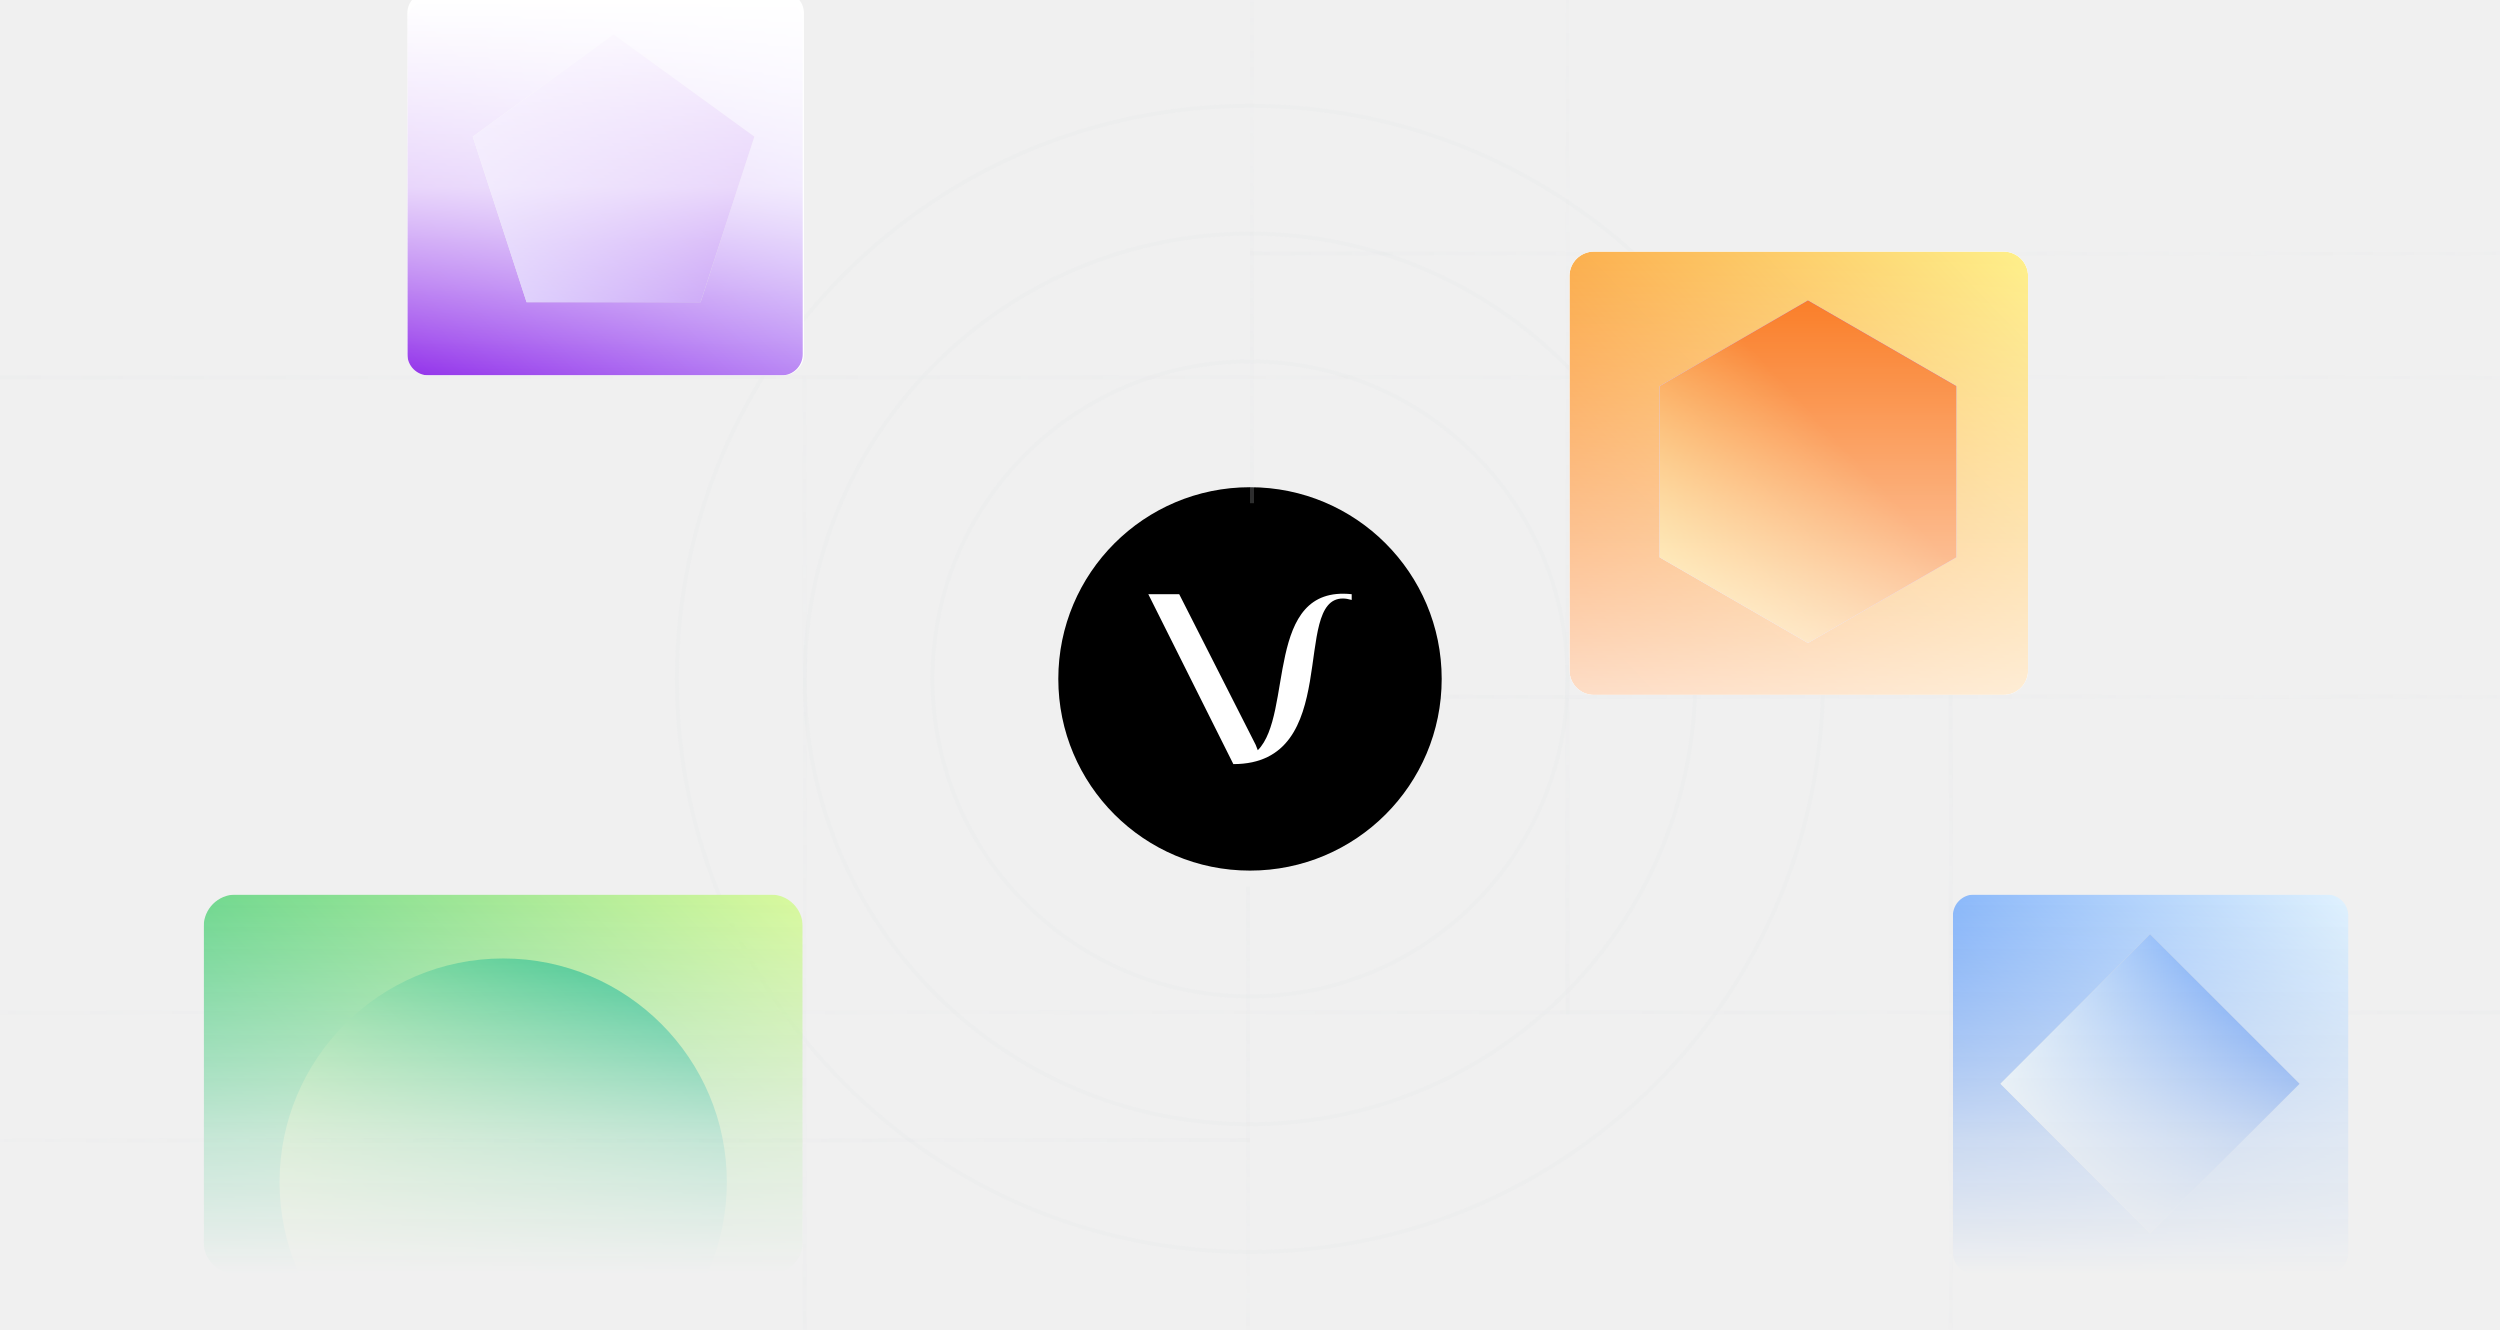
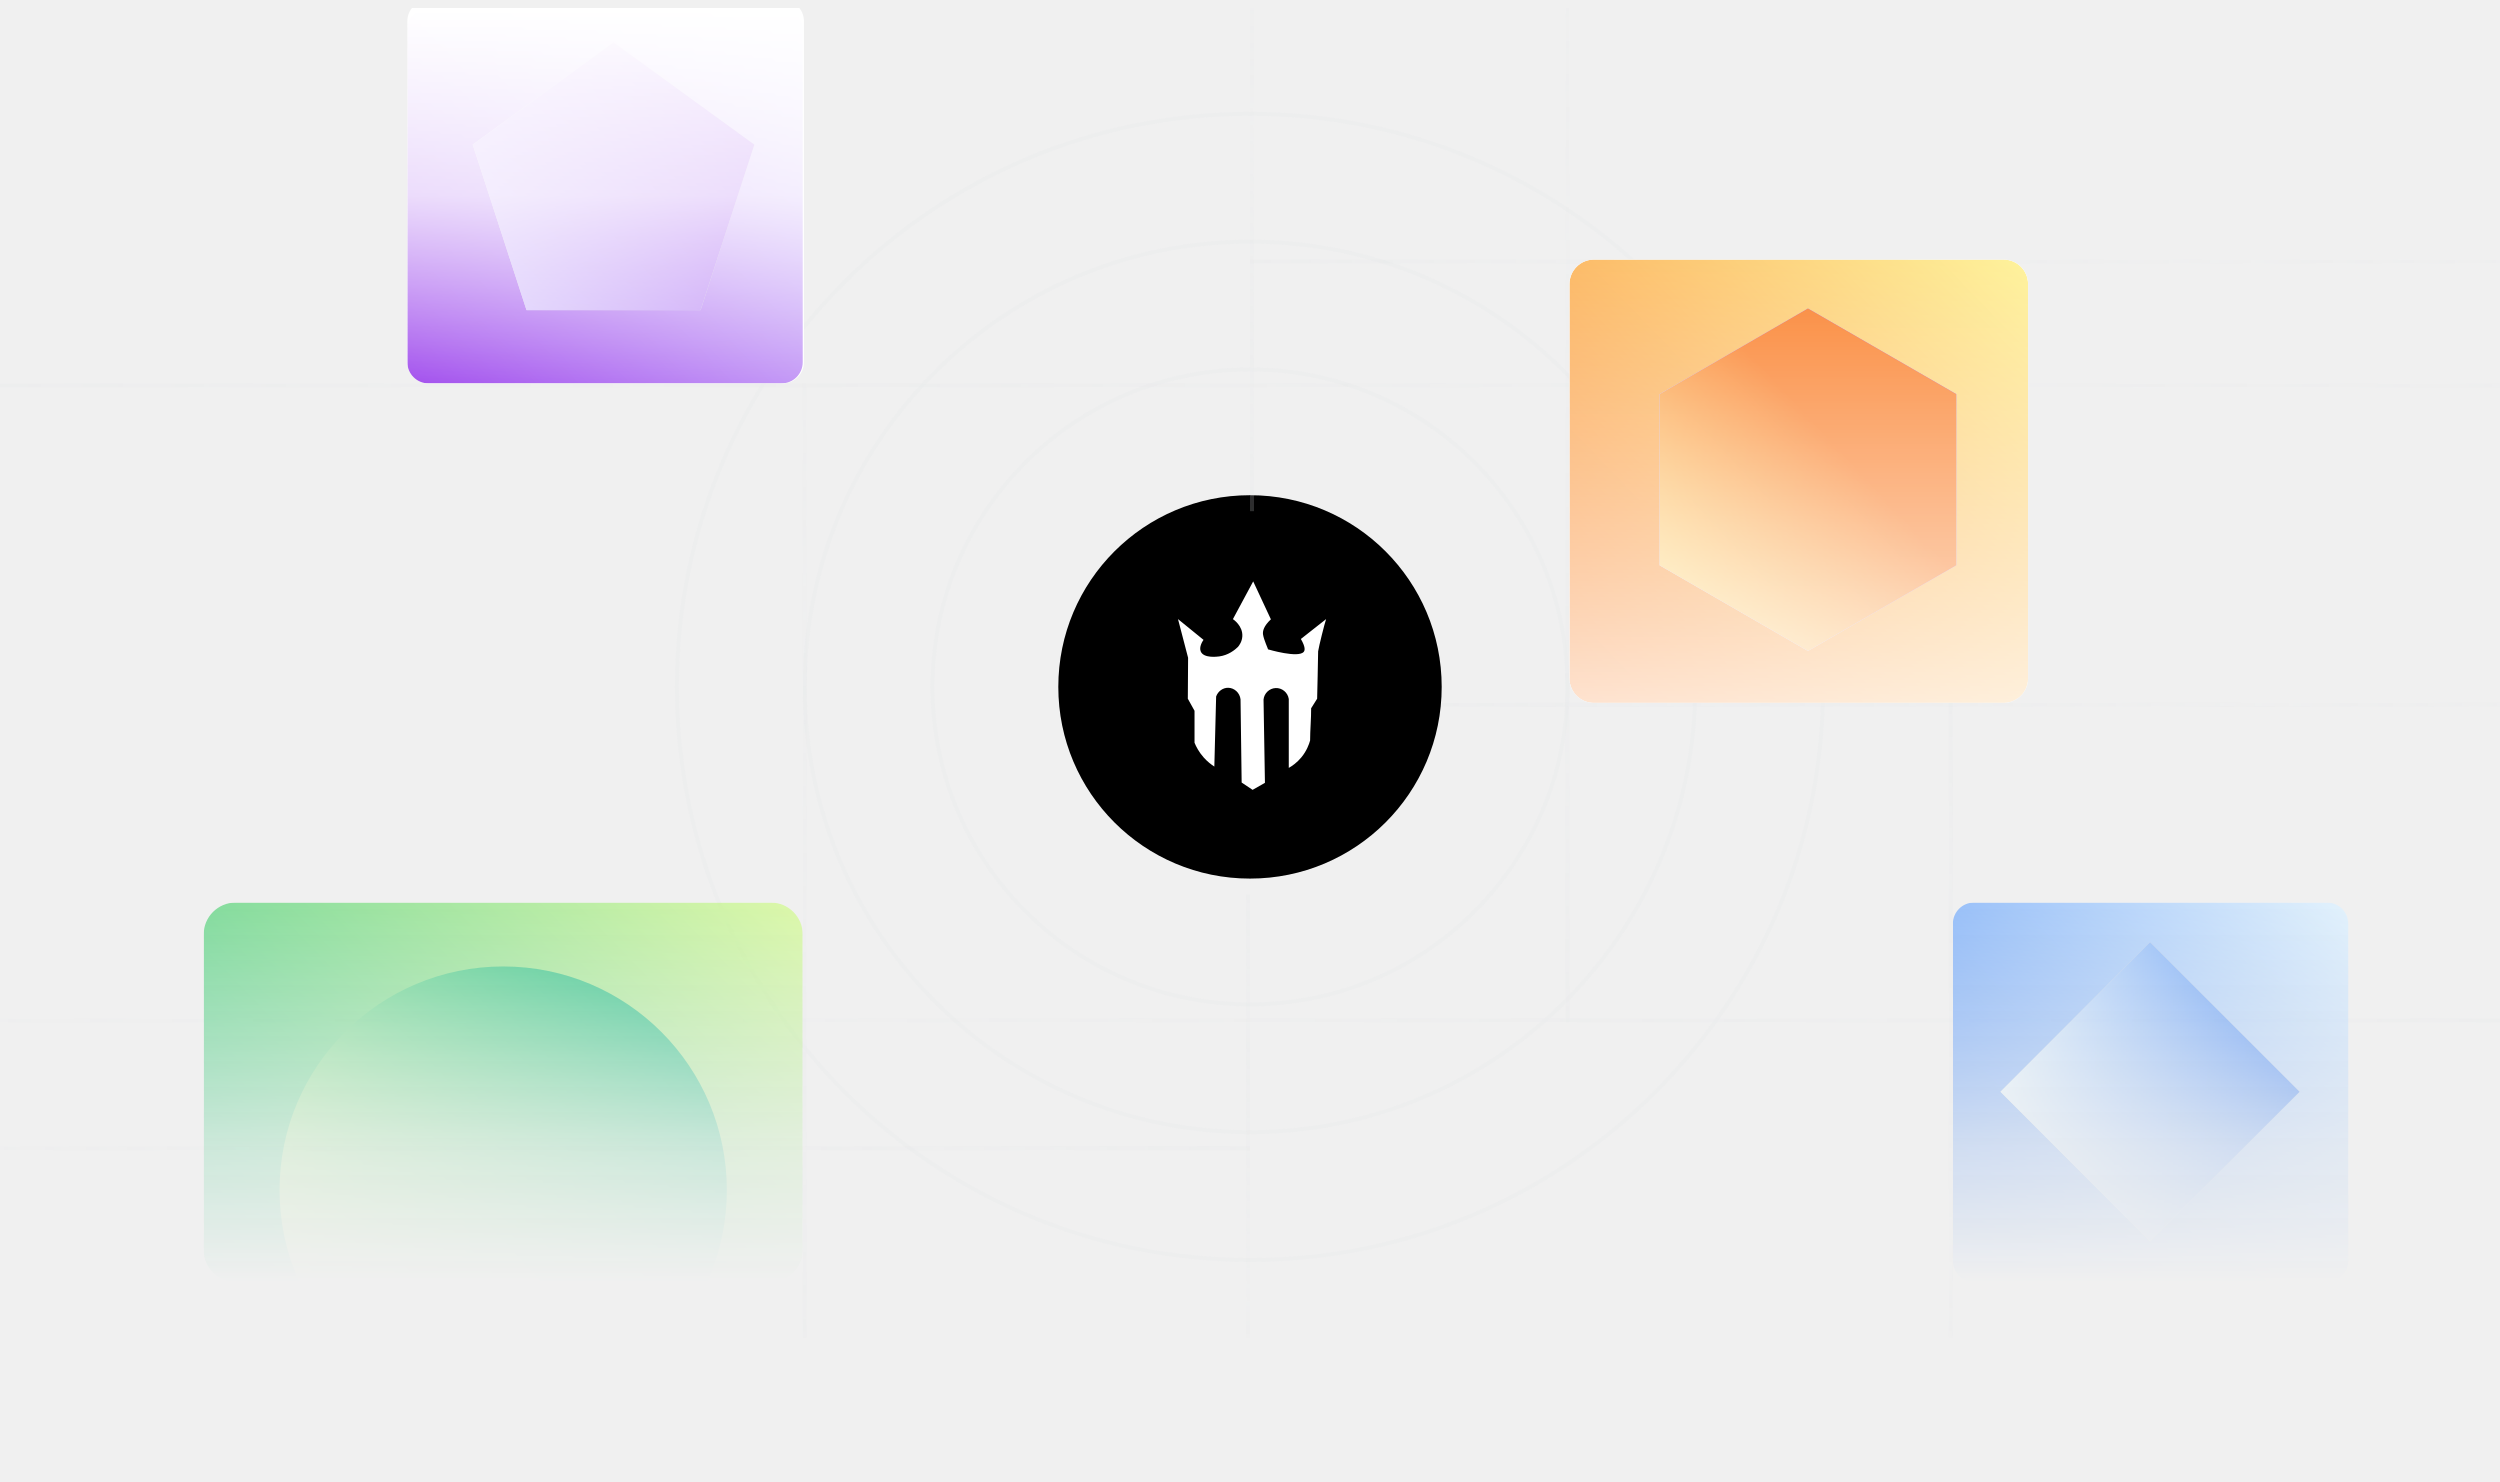
- <svg xmlns="http://www.w3.org/2000/svg" width="626" height="333" viewBox="0 0 626 333" fill="none">
-   <g clip-path="url(#clip0_314_961)">
-     <rect x="265" y="122" width="96" height="96" rx="48" fill="black" />
-     <path d="M308.831 191.333C336.425 191.333 323.228 149.866 336.245 149.866C336.905 149.866 337.625 149.986 338.464 150.225V148.787C316.449 146.45 323.948 178.809 314.95 187.858L314.41 186.48L295.274 148.787H287.536L308.831 191.333Z" fill="white" />
-     <circle opacity="0.2" cx="313" cy="170" r="79.5" stroke="#E3E5E8" />
-     <circle opacity="0.2" cx="313" cy="170" r="111.5" stroke="#E3E5E8" />
-     <circle opacity="0.2" cx="313" cy="170" r="143.5" stroke="#E3E5E8" />
-     <line opacity="0.2" x1="626" y1="94.5" y2="94.5" stroke="url(#paint0_linear_314_961)" />
-     <line opacity="0.2" x1="626" y1="63.5" x2="313" y2="63.5" stroke="url(#paint1_linear_314_961)" />
-     <line opacity="0.2" x1="201.5" y1="94" x2="201.5" y2="349" stroke="url(#paint2_linear_314_961)" />
-     <line opacity="0.2" y1="-0.5" x2="255" y2="-0.5" transform="matrix(1.19249e-08 1 1 -1.19249e-08 393 -1)" stroke="url(#paint3_linear_314_961)" />
-     <line opacity="0.2" x1="626" y1="174.5" x2="361" y2="174.5" stroke="url(#paint4_linear_314_961)" />
-     <line opacity="0.2" x1="488.5" y1="349" x2="488.5" y2="174" stroke="url(#paint5_linear_314_961)" />
-     <line opacity="0.2" y1="253.5" x2="626" y2="253.5" stroke="url(#paint6_linear_314_961)" />
-     <line opacity="0.2" y1="-0.5" x2="313" y2="-0.5" transform="matrix(1 8.74228e-08 8.74228e-08 -1 0 285)" stroke="url(#paint7_linear_314_961)" />
-     <line opacity="0.2" x1="313.5" y1="-2.18557e-08" x2="313.5" y2="126" stroke="url(#paint8_linear_314_961)" />
-     <line opacity="0.2" x1="312.5" y1="349" x2="312.5" y2="222" stroke="url(#paint9_linear_314_961)" />
-     <mask id="mask0_314_961" style="mask-type:alpha" maskUnits="userSpaceOnUse" x="51" y="224" width="150" height="95">
-       <rect x="51" y="224" width="150" height="95" rx="8" fill="url(#paint10_linear_314_961)" />
+ <svg xmlns="http://www.w3.org/2000/svg" id="a" viewBox="0 0 626 371">
+   <defs>
+     <clipPath id="b">
+       <rect y="2" width="626" height="333" style="fill:none; stroke-width:0px;" />
+     </clipPath>
+     <linearGradient id="c" x1=".05" y1="241.45" x2="626.05" y2="241.45" gradientTransform="translate(0 338) scale(1 -1)" gradientUnits="userSpaceOnUse">
+       <stop offset="0" stop-color="#e3e5e8" />
+       <stop offset="1" stop-color="#e3e5e8" stop-opacity=".4" />
+     </linearGradient>
+     <linearGradient id="d" x1="313.02" y1="272.48" x2="626.02" y2="272.48" gradientTransform="translate(0 338) scale(1 -1)" gradientUnits="userSpaceOnUse">
+       <stop offset="0" stop-color="#e3e5e8" />
+       <stop offset="1" stop-color="#e3e5e8" stop-opacity=".4" />
+     </linearGradient>
+     <linearGradient id="e" x1="201.5" y1="-13" x2="201.5" y2="242" gradientTransform="translate(0 338) scale(1 -1)" gradientUnits="userSpaceOnUse">
+       <stop offset="0" stop-color="#e3e5e8" />
+       <stop offset="1" stop-color="#e3e5e8" stop-opacity=".4" />
+     </linearGradient>
+     <linearGradient id="f" x1="326" y1="407.5" x2="71" y2="407.5" gradientTransform="translate(800 -70) rotate(90)" gradientUnits="userSpaceOnUse">
+       <stop offset="0" stop-color="#e3e5e8" />
+       <stop offset="1" stop-color="#e3e5e8" stop-opacity=".4" />
+     </linearGradient>
+     <linearGradient id="g" x1="361.03" y1="161.47" x2="626.03" y2="161.47" gradientTransform="translate(0 338) scale(1 -1)" gradientUnits="userSpaceOnUse">
+       <stop offset="0" stop-color="#e3e5e8" />
+       <stop offset="1" stop-color="#e3e5e8" stop-opacity=".4" />
+     </linearGradient>
+     <linearGradient id="h" x1="488.5" y1="162" x2="488.5" y2="-13" gradientTransform="translate(0 338) scale(1 -1)" gradientUnits="userSpaceOnUse">
+       <stop offset="0" stop-color="#e3e5e8" />
+       <stop offset="1" stop-color="#e3e5e8" stop-opacity=".4" />
+     </linearGradient>
+     <linearGradient id="i" x1="626" y1="82.5" x2="0" y2="82.5" gradientTransform="translate(0 338) scale(1 -1)" gradientUnits="userSpaceOnUse">
+       <stop offset="0" stop-color="#e3e5e8" />
+       <stop offset="1" stop-color="#e3e5e8" stop-opacity=".4" />
+     </linearGradient>
+     <linearGradient id="j" x1="313" y1="102.5" x2="0" y2="102.5" gradientTransform="translate(0 185)" gradientUnits="userSpaceOnUse">
+       <stop offset="0" stop-color="#e3e5e8" />
+       <stop offset="1" stop-color="#e3e5e8" stop-opacity=".4" />
+     </linearGradient>
+     <linearGradient id="k" x1="313.5" y1="210" x2="313.5" y2="336" gradientTransform="translate(0 338) scale(1 -1)" gradientUnits="userSpaceOnUse">
+       <stop offset="0" stop-color="#e3e5e8" />
+       <stop offset="1" stop-color="#e3e5e8" stop-opacity=".4" />
+     </linearGradient>
+     <linearGradient id="l" x1="312.5" y1="114" x2="312.5" y2="-13" gradientTransform="translate(0 338) scale(1 -1)" gradientUnits="userSpaceOnUse">
+       <stop offset="0" stop-color="#e3e5e8" />
+       <stop offset="1" stop-color="#e3e5e8" stop-opacity=".4" />
+     </linearGradient>
+     <linearGradient id="o" x1="126" y1="112" x2="126" y2="17" gradientTransform="translate(0 338) scale(1 -1)" gradientUnits="userSpaceOnUse">
+       <stop offset="0" stop-color="#d9d9d9" />
+       <stop offset=".64" stop-color="#d9d9d9" stop-opacity=".25" />
+       <stop offset="1" stop-color="#d9d9d9" stop-opacity="0" />
+     </linearGradient>
+     <mask id="m" x="51" y="226" width="150" height="145" maskUnits="userSpaceOnUse">
+       <g id="n">
+         <rect x="51" y="226" width="150" height="95" rx="8" ry="8" style="fill:url(#o); stroke-width:0px;" />
+       </g>
    </mask>
-     <g mask="url(#mask0_314_961)">
-       <rect x="51" y="224" width="150" height="145" fill="url(#paint11_linear_314_961)" />
-       <rect x="70" y="240" width="112" height="112" rx="56" fill="url(#paint12_linear_314_961)" />
+     <linearGradient id="p" x1="51" y1="-33" x2="201" y2="112" gradientTransform="translate(0 338) scale(1 -1)" gradientUnits="userSpaceOnUse">
+       <stop offset="0" stop-color="#10b981" />
+       <stop offset="1" stop-color="#d9f99d" />
+     </linearGradient>
+     <linearGradient id="q" x1="68.17" y1="-14.04" x2="183.83" y2="94.04" gradientTransform="translate(0 338) scale(1 -1)" gradientUnits="userSpaceOnUse">
+       <stop offset="0" stop-color="#d9f99d" />
+       <stop offset="1" stop-color="#10b981" />
+     </linearGradient>
+     <linearGradient id="t" x1="450.41" y1="273" x2="450.41" y2="162" gradientTransform="translate(0 338) scale(1 -1)" gradientUnits="userSpaceOnUse">
+       <stop offset="0" stop-color="#d9d9d9" />
+       <stop offset="1" stop-color="#d9d9d9" stop-opacity=".24" />
+     </linearGradient>
+     <mask id="r" x="393" y="65" width="114.83" height="111" maskUnits="userSpaceOnUse">
+       <g id="s">
+         <rect x="393" y="65" width="114.83" height="111" rx="6.12" ry="6.12" style="fill:url(#t); stroke-width:0px;" />
+       </g>
+     </mask>
+     <linearGradient id="u" x1="393" y1="162" x2="507.83" y2="273" gradientTransform="translate(0 338) scale(1 -1)" gradientUnits="userSpaceOnUse">
+       <stop offset="0" stop-color="#f97316" />
+       <stop offset="1" stop-color="#fef08a" />
+     </linearGradient>
+     <linearGradient id="v" x1="408.44" y1="176.51" x2="496.98" y2="259.25" gradientTransform="translate(0 338) scale(1 -1)" gradientUnits="userSpaceOnUse">
+       <stop offset="0" stop-color="#ddd6fe" />
+       <stop offset="1" stop-color="#9333ea" />
+     </linearGradient>
+     <linearGradient id="w" x1="408.44" y1="176.51" x2="496.98" y2="259.25" gradientTransform="translate(0 338) scale(1 -1)" gradientUnits="userSpaceOnUse">
+       <stop offset="0" stop-color="#fef08a" />
+       <stop offset=".59" stop-color="#f97316" />
+       <stop offset="1" stop-color="#f97316" />
+     </linearGradient>
+     <linearGradient id="z" x1="538.5" y1="112" x2="538.5" y2="17" gradientTransform="translate(0 338) scale(1 -1)" gradientUnits="userSpaceOnUse">
+       <stop offset="0" stop-color="#d9d9d9" />
+       <stop offset=".64" stop-color="#d9d9d9" stop-opacity=".25" />
+       <stop offset="1" stop-color="#d9d9d9" stop-opacity="0" />
+     </linearGradient>
+     <mask id="x" x="489" y="226" width="99.31" height="96" maskUnits="userSpaceOnUse">
+       <g id="y">
+         <rect x="489" y="226" width="99" height="95" rx="5.3" ry="5.3" style="fill:url(#z); stroke-width:0px;" />
+       </g>
+     </mask>
+     <linearGradient id="aa" x1="489" y1="16" x2="588.31" y2="112" gradientTransform="translate(0 338) scale(1 -1)" gradientUnits="userSpaceOnUse">
+       <stop offset="0" stop-color="#3b82f6" />
+       <stop offset="1" stop-color="#e0f2fe" />
+     </linearGradient>
+     <linearGradient id="ab" x1="-28.53" y1="116.76" x2="26.16" y2="167.87" gradientTransform="translate(396.06 274.57) rotate(90) scale(1 -1)" gradientUnits="userSpaceOnUse">
+       <stop offset="0" stop-color="#e0f2fe" />
+       <stop offset="1" stop-color="#3b82f6" />
+     </linearGradient>
+     <linearGradient id="ae" x1="151.5" y1="336" x2="151.5" y2="242" gradientTransform="translate(0 338) scale(1 -1)" gradientUnits="userSpaceOnUse">
+       <stop offset="0" stop-color="#d9d9d9" stop-opacity="0" />
+       <stop offset=".5" stop-color="#d9d9d9" stop-opacity=".25" />
+       <stop offset="1" stop-color="#d9d9d9" />
+     </linearGradient>
+     <mask id="ac" x="102" y="0" width="99.31" height="96" maskUnits="userSpaceOnUse">
+       <g id="ad">
+         <rect x="102" y="2" width="99" height="94" rx="5.3" ry="5.3" style="fill:url(#ae); stroke-width:0px;" />
+       </g>
+     </mask>
+     <linearGradient id="af" x1="102" y1="242" x2="201.31" y2="338" gradientTransform="translate(0 338) scale(1 -1)" gradientUnits="userSpaceOnUse">
+       <stop offset="0" stop-color="#9333ea" />
+       <stop offset="1" stop-color="#ddd6fe" />
+     </linearGradient>
+     <linearGradient id="ag" x1="116.84" y1="252.96" x2="193.41" y2="324.52" gradientTransform="translate(0 338) scale(1 -1)" gradientUnits="userSpaceOnUse">
+       <stop offset="0" stop-color="#ddd6fe" />
+       <stop offset="1" stop-color="#9333ea" />
+     </linearGradient>
+   </defs>
+   <g style="clip-path:url(#b);">
+     <path d="M313,124h0c26.51,0,48,21.49,48,48h0c0,26.51-21.49,48-48,48h0c-26.51,0-48-21.49-48-48h0c0-26.51,21.49-48,48-48Z" style="stroke-width:0px;" />
+     <circle cx="313" cy="172" r="79.5" style="fill:none; isolation:isolate; opacity:.2; stroke:#e3e5e8;" />
+     <circle cx="313" cy="172" r="111.5" style="fill:none; isolation:isolate; opacity:.2; stroke:#e3e5e8;" />
+     <circle cx="313" cy="172" r="143.5" style="fill:none; isolation:isolate; opacity:.2; stroke:#e3e5e8;" />
+     <line x1="626" y1="96.5" y2="96.5" style="fill:none; isolation:isolate; opacity:.2; stroke:url(#c);" />
+     <line x1="626" y1="65.5" x2="313" y2="65.5" style="fill:none; isolation:isolate; opacity:.2; stroke:url(#d);" />
+     <line x1="201.5" y1="96" x2="201.5" y2="351" style="fill:none; isolation:isolate; opacity:.2; stroke:url(#e);" />
+     <line x1="392.5" y1="1" x2="392.5" y2="256" style="fill:none; isolation:isolate; opacity:.2; stroke:url(#f);" />
+     <line x1="626" y1="176.5" x2="361" y2="176.5" style="fill:none; isolation:isolate; opacity:.2; stroke:url(#g);" />
+     <line x1="488.5" y1="351" x2="488.5" y2="176" style="fill:none; isolation:isolate; opacity:.2; stroke:url(#h);" />
+     <line y1="255.5" x2="626" y2="255.5" style="fill:none; isolation:isolate; opacity:.2; stroke:url(#i);" />
+     <line y1="287.5" x2="313" y2="287.5" style="fill:none; isolation:isolate; opacity:.2; stroke:url(#j);" />
+     <line x1="313.5" y1="2" x2="313.5" y2="128" style="fill:none; isolation:isolate; opacity:.2; stroke:url(#k);" />
+     <line x1="312.5" y1="351" x2="312.5" y2="224" style="fill:none; isolation:isolate; opacity:.2; stroke:url(#l);" />
+     <g style="mask:url(#m);">
+       <rect x="51" y="226" width="150" height="145" style="fill:url(#p); stroke-width:0px;" />
+       <path d="M126,242h0c30.93,0,56,25.07,56,56h0c0,30.93-25.07,56-56,56h0c-30.93,0-56-25.07-56-56h0c0-30.93,25.07-56,56-56Z" style="fill:url(#q); stroke-width:0px;" />
    </g>
-     <rect x="393" y="63" width="114.827" height="111" rx="6.12" fill="white" />
-     <mask id="mask1_314_961" style="mask-type:alpha" maskUnits="userSpaceOnUse" x="393" y="63" width="115" height="111">
-       <rect x="393" y="63" width="114.828" height="111" rx="6.124" fill="url(#paint13_linear_314_961)" />
-     </mask>
-     <g mask="url(#mask1_314_961)">
-       <rect x="393" y="63" width="114.828" height="111" rx="6.12" fill="url(#paint14_linear_314_961)" />
-       <path d="M452.71 75.249L489.836 96.683V139.552L452.71 160.986L415.585 139.552V96.683L452.71 75.249Z" fill="#D9D9D9" />
-       <path d="M452.71 75.249L489.836 96.683V139.552L452.71 160.986L415.585 139.552V96.683L452.71 75.249Z" fill="url(#paint15_linear_314_961)" />
-       <path d="M452.71 75.249L489.836 96.683V139.552L452.71 160.986L415.585 139.552V96.683L452.71 75.249Z" fill="url(#paint16_linear_314_961)" />
+     <rect x="393" y="65" width="114.83" height="111" rx="6.12" ry="6.12" style="fill:#fff; stroke-width:0px;" />
+     <g style="mask:url(#r);">
+       <rect x="393" y="65" width="114.83" height="111" rx="6.12" ry="6.12" style="fill:url(#u); stroke-width:0px;" />
+       <path d="M452.71,77.25l37.13,21.43v42.87l-37.13,21.43-37.12-21.43v-42.87l37.12-21.43Z" style="fill:#d9d9d9; stroke-width:0px;" />
+       <path d="M452.71,77.25l37.13,21.43v42.87l-37.13,21.43-37.12-21.43v-42.87l37.12-21.43Z" style="fill:url(#v); stroke-width:0px;" />
+       <path d="M452.71,77.25l37.13,21.43v42.87l-37.13,21.43-37.12-21.43v-42.87l37.12-21.43Z" style="fill:url(#w); stroke-width:0px;" />
    </g>
-     <mask id="mask2_314_961" style="mask-type:alpha" maskUnits="userSpaceOnUse" x="489" y="224" width="99" height="95">
-       <rect x="489" y="224" width="99" height="95" rx="5.297" fill="url(#paint17_linear_314_961)" />
-     </mask>
-     <g mask="url(#mask2_314_961)">
-       <rect x="489" y="224" width="99.31" height="96" fill="url(#paint18_linear_314_961)" />
-       <rect width="52.965" height="52.965" transform="matrix(0.707106 0.707108 -0.707106 0.707108 538.369 233.931)" fill="#D9D9D9" />
-       <rect width="52.965" height="52.965" transform="matrix(0.707106 0.707108 -0.707106 0.707108 538.369 233.931)" fill="url(#paint19_linear_314_961)" />
+     <g style="mask:url(#x);">
+       <rect x="489" y="226" width="99.31" height="96" style="fill:url(#aa); stroke-width:0px;" />
+       <rect x="511.89" y="246.9" width="52.97" height="52.97" transform="translate(-35.63 460.76) rotate(-45)" style="fill:#d9d9d9; stroke-width:0px;" />
+       <rect x="511.89" y="246.9" width="52.97" height="52.97" transform="translate(-35.63 460.76) rotate(-45)" style="fill:url(#ab); stroke-width:0px;" />
    </g>
-     <rect x="102" y="-2" width="99.31" height="96" rx="5.297" fill="white" />
-     <mask id="mask3_314_961" style="mask-type:alpha" maskUnits="userSpaceOnUse" x="102" y="0" width="99" height="94">
-       <rect x="102" width="99" height="94" rx="5.297" fill="url(#paint20_linear_314_961)" />
-     </mask>
-     <g mask="url(#mask3_314_961)">
-       <rect x="102" y="-2" width="99.31" height="96" fill="url(#paint21_linear_314_961)" />
-       <path d="M153.642 8.593L188.903 34.212L175.434 75.664H131.849L118.38 34.212L153.642 8.593Z" fill="#D9D9D9" />
-       <path d="M153.642 8.593L188.903 34.212L175.434 75.664H131.849L118.38 34.212L153.642 8.593Z" fill="url(#paint22_linear_314_961)" />
+     <rect x="102" width="99.31" height="96" rx="5.3" ry="5.3" style="fill:#fff; stroke-width:0px;" />
+     <g style="mask:url(#ac);">
+       <rect x="102" width="99.31" height="96" style="fill:url(#af); stroke-width:0px;" />
+       <path d="M153.64,10.59l35.26,25.62-13.47,41.45h-43.59l-13.47-41.45,35.26-25.62Z" style="fill:#d9d9d9; stroke-width:0px;" />
+       <path d="M153.64,10.59l35.26,25.62-13.47,41.45h-43.59l-13.47-41.45,35.26-25.62Z" style="fill:url(#ag); stroke-width:0px;" />
    </g>
+     <path d="M313.78,145.62c-1.68,3.14-3.37,6.27-5.06,9.41.12.08,2.5,1.67,2.36,4.29-.07,1.35-.78,2.29-1.09,2.66-.8.78-2.41,2.09-4.7,2.39-.56.07-3.82.49-4.6-1.19-.55-1.19.49-2.71.67-2.96-2.13-1.73-4.26-3.46-6.39-5.2l2.53,9.69-.07,10.25,1.68,3.02v8c.39.96,1.09,2.34,2.32,3.72.93,1.04,1.89,1.76,2.64,2.25.15-5.85.3-11.7.45-17.55.47-1.32,1.7-2.2,3.02-2.18,1.53.02,2.89,1.24,3.09,2.88l.28,20.85,2.74,1.83,3.09-1.76-.35-20.85c.16-1.58,1.46-2.81,3.02-2.88,1.61-.08,3.06,1.11,3.3,2.74v17.25c.82-.46,2.03-1.28,3.16-2.65,1.33-1.62,1.91-3.25,2.18-4.21,0-2.48.28-5.66.26-8.07l1.5-2.39s.26-10.79.25-11.87c.2-1.31,1.6-6.91,2-8.07-2.11,1.66-4.21,3.32-6.32,4.98,1.17,2.03,1.02,2.83.74,3.19-1.29,1.7-8.96-.59-8.96-.59.05-.03-1.07-2.41-1.26-3.73-.12-.87.18-2.11,1.97-3.79-1.47-3.16-2.95-6.32-4.42-9.48h0s0,0,0,0Z" style="fill:#fff; stroke-width:0px;" />
  </g>
-   <defs>
-     <linearGradient id="paint0_linear_314_961" x1="5.46195e-09" y1="93.999" x2="626" y2="94.003" gradientUnits="userSpaceOnUse">
-       <stop stop-color="#E3E5E8" />
-       <stop offset="1" stop-color="#E3E5E8" stop-opacity="0.4" />
-     </linearGradient>
-     <linearGradient id="paint1_linear_314_961" x1="313" y1="62.999" x2="626" y2="63" gradientUnits="userSpaceOnUse">
-       <stop stop-color="#E3E5E8" />
-       <stop offset="1" stop-color="#E3E5E8" stop-opacity="0.4" />
-     </linearGradient>
-     <linearGradient id="paint2_linear_314_961" x1="200.999" y1="349" x2="201" y2="94" gradientUnits="userSpaceOnUse">
-       <stop stop-color="#E3E5E8" />
-       <stop offset="1" stop-color="#E3E5E8" stop-opacity="0.4" />
-     </linearGradient>
-     <linearGradient id="paint3_linear_314_961" x1="255" y1="0.001" x2="-5.35281e-10" y2="0" gradientUnits="userSpaceOnUse">
-       <stop stop-color="#E3E5E8" />
-       <stop offset="1" stop-color="#E3E5E8" stop-opacity="0.4" />
-     </linearGradient>
-     <linearGradient id="paint4_linear_314_961" x1="361" y1="173.999" x2="626" y2="174" gradientUnits="userSpaceOnUse">
-       <stop stop-color="#E3E5E8" />
-       <stop offset="1" stop-color="#E3E5E8" stop-opacity="0.4" />
-     </linearGradient>
-     <linearGradient id="paint5_linear_314_961" x1="489.001" y1="174" x2="489.001" y2="349" gradientUnits="userSpaceOnUse">
-       <stop stop-color="#E3E5E8" />
-       <stop offset="1" stop-color="#E3E5E8" stop-opacity="0.4" />
-     </linearGradient>
-     <linearGradient id="paint6_linear_314_961" x1="626" y1="254.001" x2="1.95358e-08" y2="253.997" gradientUnits="userSpaceOnUse">
-       <stop stop-color="#E3E5E8" />
-       <stop offset="1" stop-color="#E3E5E8" stop-opacity="0.4" />
-     </linearGradient>
-     <linearGradient id="paint7_linear_314_961" x1="313" y1="0.001" x2="3.93749e-10" y2="-0" gradientUnits="userSpaceOnUse">
-       <stop stop-color="#E3E5E8" />
-       <stop offset="1" stop-color="#E3E5E8" stop-opacity="0.4" />
-     </linearGradient>
-     <linearGradient id="paint8_linear_314_961" x1="312.999" y1="126" x2="312.999" y2="-8.6475e-10" gradientUnits="userSpaceOnUse">
-       <stop stop-color="#E3E5E8" />
-       <stop offset="1" stop-color="#E3E5E8" stop-opacity="0.4" />
-     </linearGradient>
-     <linearGradient id="paint9_linear_314_961" x1="313.001" y1="222" x2="313.001" y2="349" gradientUnits="userSpaceOnUse">
-       <stop stop-color="#E3E5E8" />
-       <stop offset="1" stop-color="#E3E5E8" stop-opacity="0.4" />
-     </linearGradient>
-     <linearGradient id="paint10_linear_314_961" x1="126" y1="224" x2="126" y2="319" gradientUnits="userSpaceOnUse">
-       <stop stop-color="#D9D9D9" />
-       <stop offset="0.641" stop-color="#D9D9D9" stop-opacity="0.25" />
-       <stop offset="1" stop-color="#D9D9D9" stop-opacity="0" />
-     </linearGradient>
-     <linearGradient id="paint11_linear_314_961" x1="51" y1="369" x2="201" y2="224" gradientUnits="userSpaceOnUse">
-       <stop stop-color="#10B981" />
-       <stop offset="1" stop-color="#D9F99D" />
-     </linearGradient>
-     <linearGradient id="paint12_linear_314_961" x1="70" y1="352" x2="185.663" y2="243.92" gradientUnits="userSpaceOnUse">
-       <stop stop-color="#D9F99D" />
-       <stop offset="1" stop-color="#10B981" />
-     </linearGradient>
-     <linearGradient id="paint13_linear_314_961" x1="450.414" y1="63" x2="450.414" y2="174" gradientUnits="userSpaceOnUse">
-       <stop stop-color="#D9D9D9" />
-       <stop offset="1" stop-color="#D9D9D9" stop-opacity="0.24" />
-     </linearGradient>
-     <linearGradient id="paint14_linear_314_961" x1="393" y1="174" x2="507.828" y2="63" gradientUnits="userSpaceOnUse">
-       <stop stop-color="#F97316" />
-       <stop offset="1" stop-color="#FEF08A" />
-     </linearGradient>
-     <linearGradient id="paint15_linear_314_961" x1="409.841" y1="160.986" x2="498.383" y2="78.249" gradientUnits="userSpaceOnUse">
-       <stop stop-color="#DDD6FE" />
-       <stop offset="1" stop-color="#9333EA" />
-     </linearGradient>
-     <linearGradient id="paint16_linear_314_961" x1="409.841" y1="160.986" x2="498.383" y2="78.249" gradientUnits="userSpaceOnUse">
-       <stop stop-color="#FEF08A" />
-       <stop offset="0.589" stop-color="#F97316" />
-       <stop offset="1" stop-color="#F97316" />
-     </linearGradient>
-     <linearGradient id="paint17_linear_314_961" x1="538.5" y1="224" x2="538.5" y2="319" gradientUnits="userSpaceOnUse">
-       <stop stop-color="#D9D9D9" />
-       <stop offset="0.641" stop-color="#D9D9D9" stop-opacity="0.25" />
-       <stop offset="1" stop-color="#D9D9D9" stop-opacity="0" />
-     </linearGradient>
-     <linearGradient id="paint18_linear_314_961" x1="489" y1="320" x2="588.31" y2="224" gradientUnits="userSpaceOnUse">
-       <stop stop-color="#3B82F6" />
-       <stop offset="1" stop-color="#E0F2FE" />
-     </linearGradient>
-     <linearGradient id="paint19_linear_314_961" x1="-1.97312e-07" y1="52.965" x2="54.698" y2="1.854" gradientUnits="userSpaceOnUse">
-       <stop stop-color="#E0F2FE" />
-       <stop offset="1" stop-color="#3B82F6" />
-     </linearGradient>
-     <linearGradient id="paint20_linear_314_961" x1="151.5" y1="0" x2="151.5" y2="94" gradientUnits="userSpaceOnUse">
-       <stop stop-color="#D9D9D9" stop-opacity="0" />
-       <stop offset="0.5" stop-color="#D9D9D9" stop-opacity="0.25" />
-       <stop offset="1" stop-color="#D9D9D9" />
-     </linearGradient>
-     <linearGradient id="paint21_linear_314_961" x1="102" y1="94" x2="201.31" y2="-2" gradientUnits="userSpaceOnUse">
-       <stop stop-color="#9333EA" />
-       <stop offset="1" stop-color="#DDD6FE" />
-     </linearGradient>
-     <linearGradient id="paint22_linear_314_961" x1="116.566" y1="82.745" x2="193.143" y2="11.188" gradientUnits="userSpaceOnUse">
-       <stop stop-color="#DDD6FE" />
-       <stop offset="1" stop-color="#9333EA" />
-     </linearGradient>
-     <clipPath id="clip0_314_961">
-       <rect width="626" height="333" fill="white" />
-     </clipPath>
-   </defs>
</svg>
